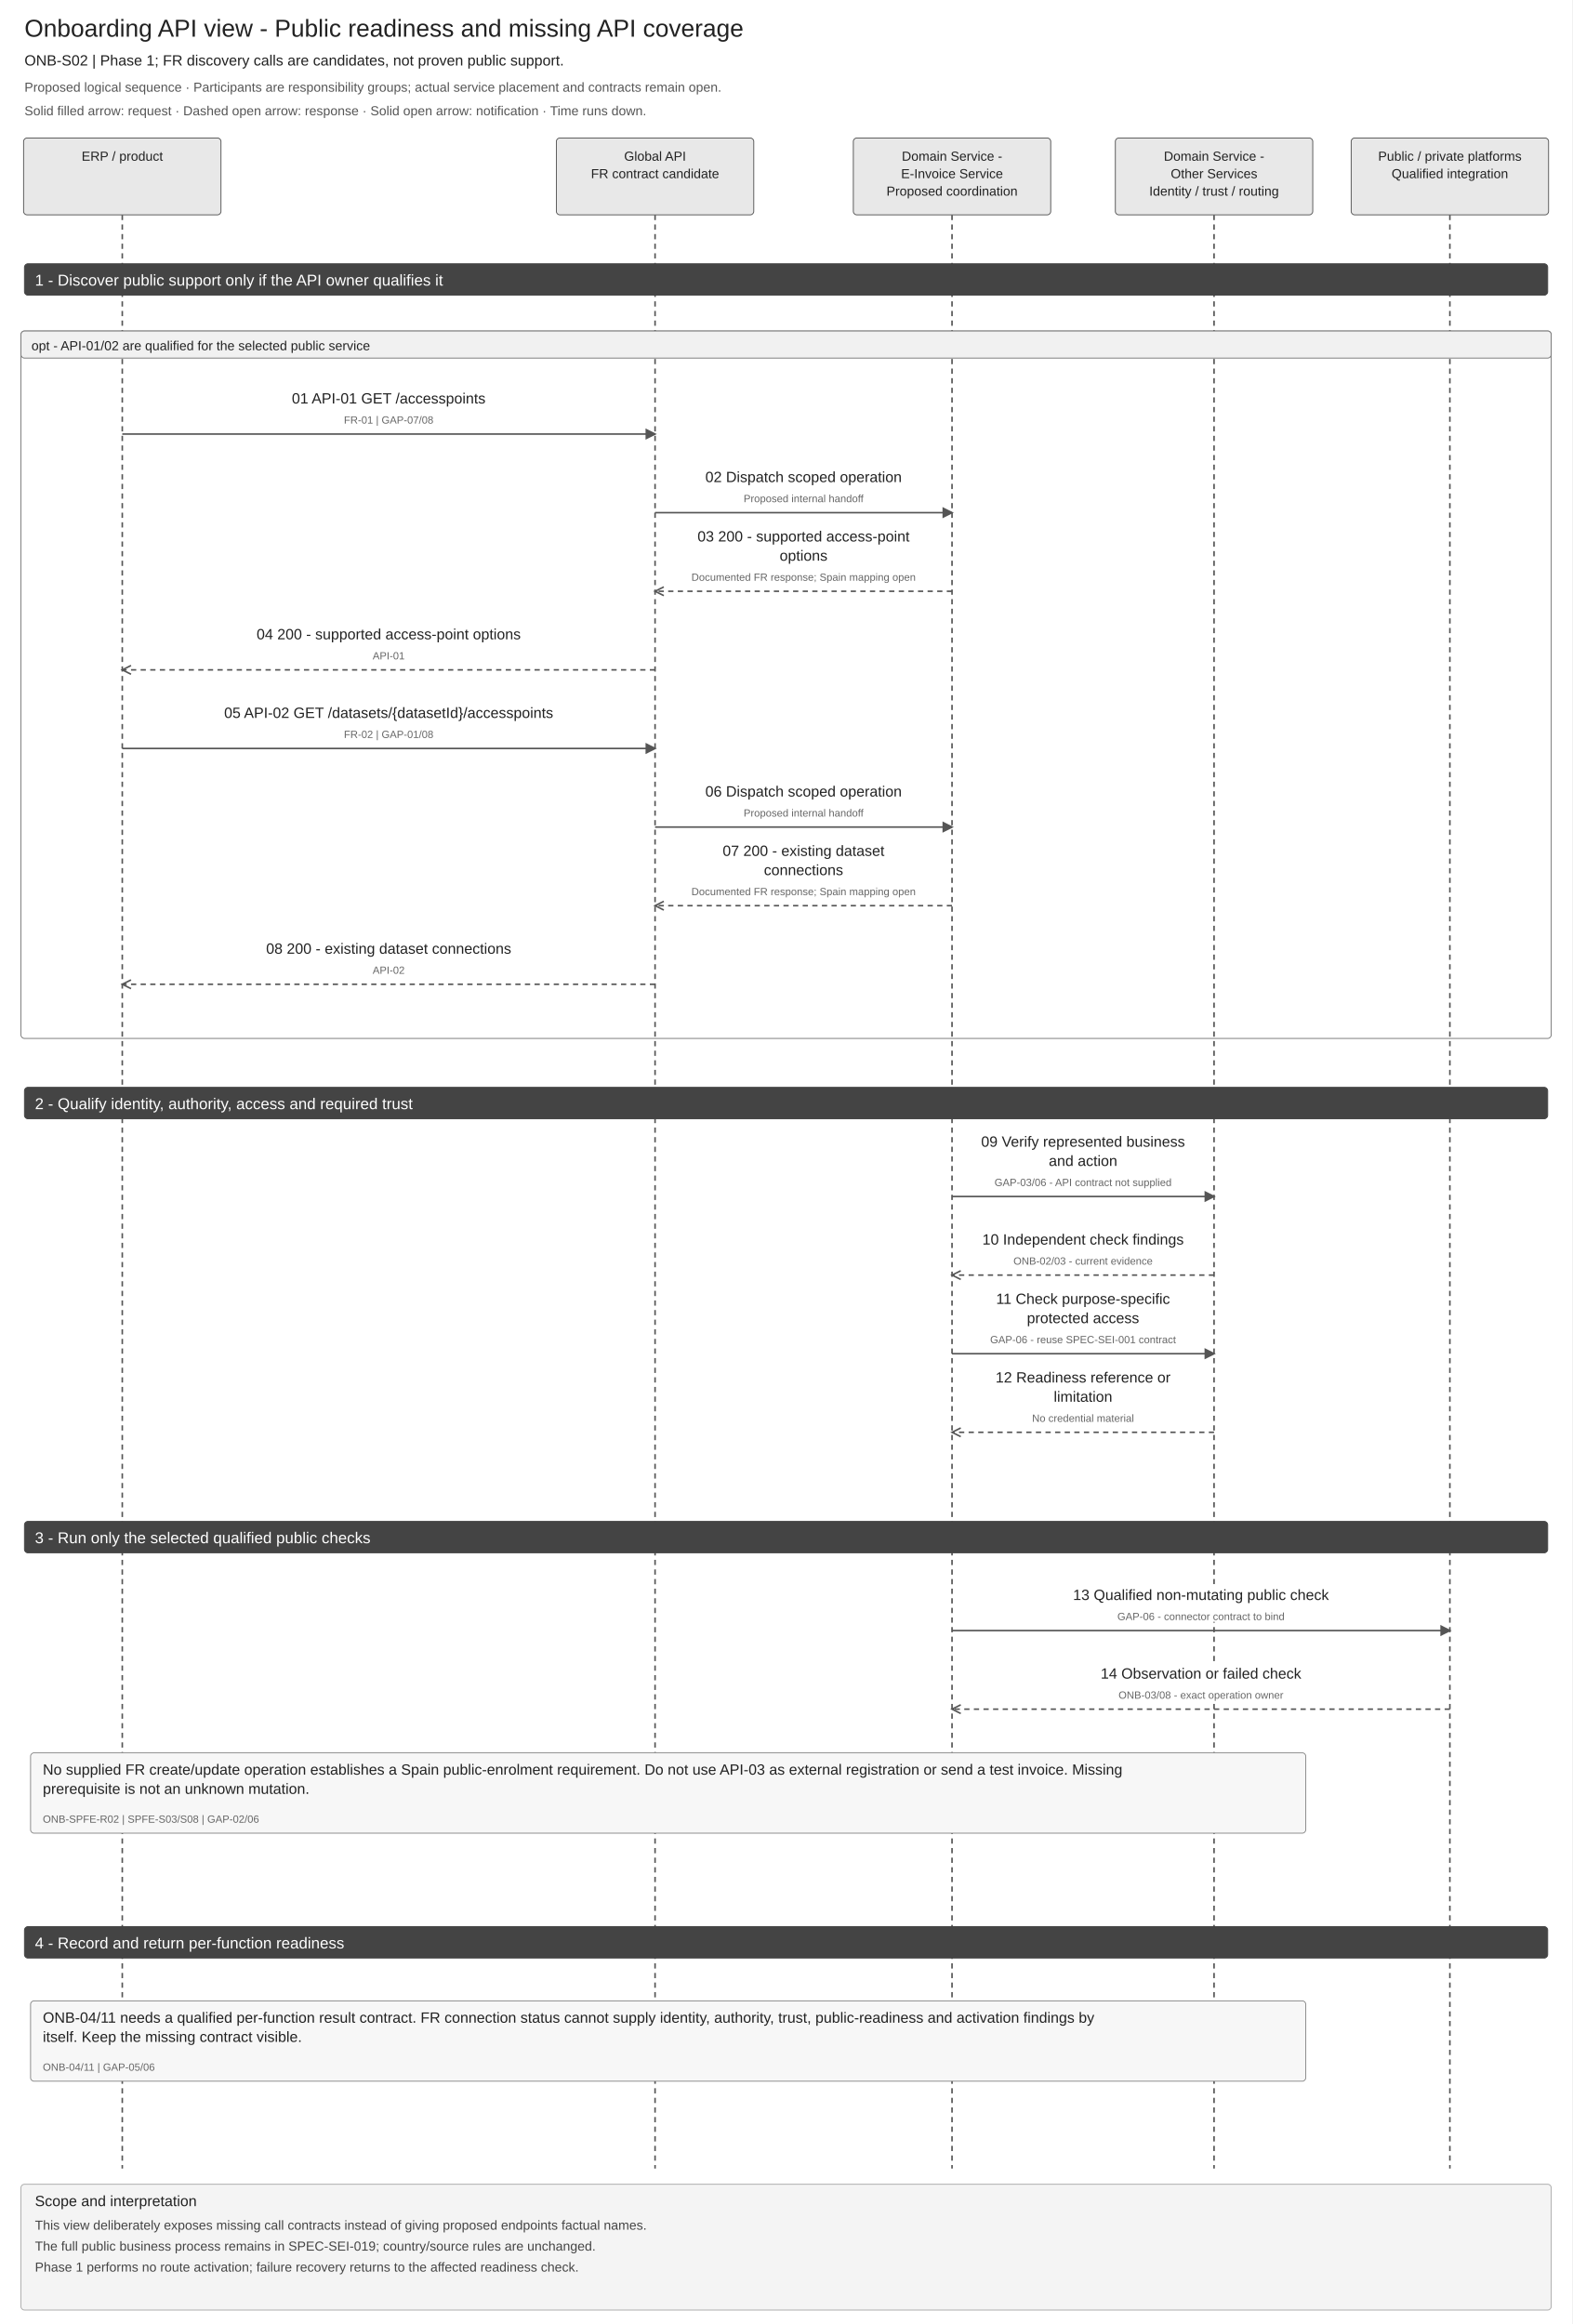
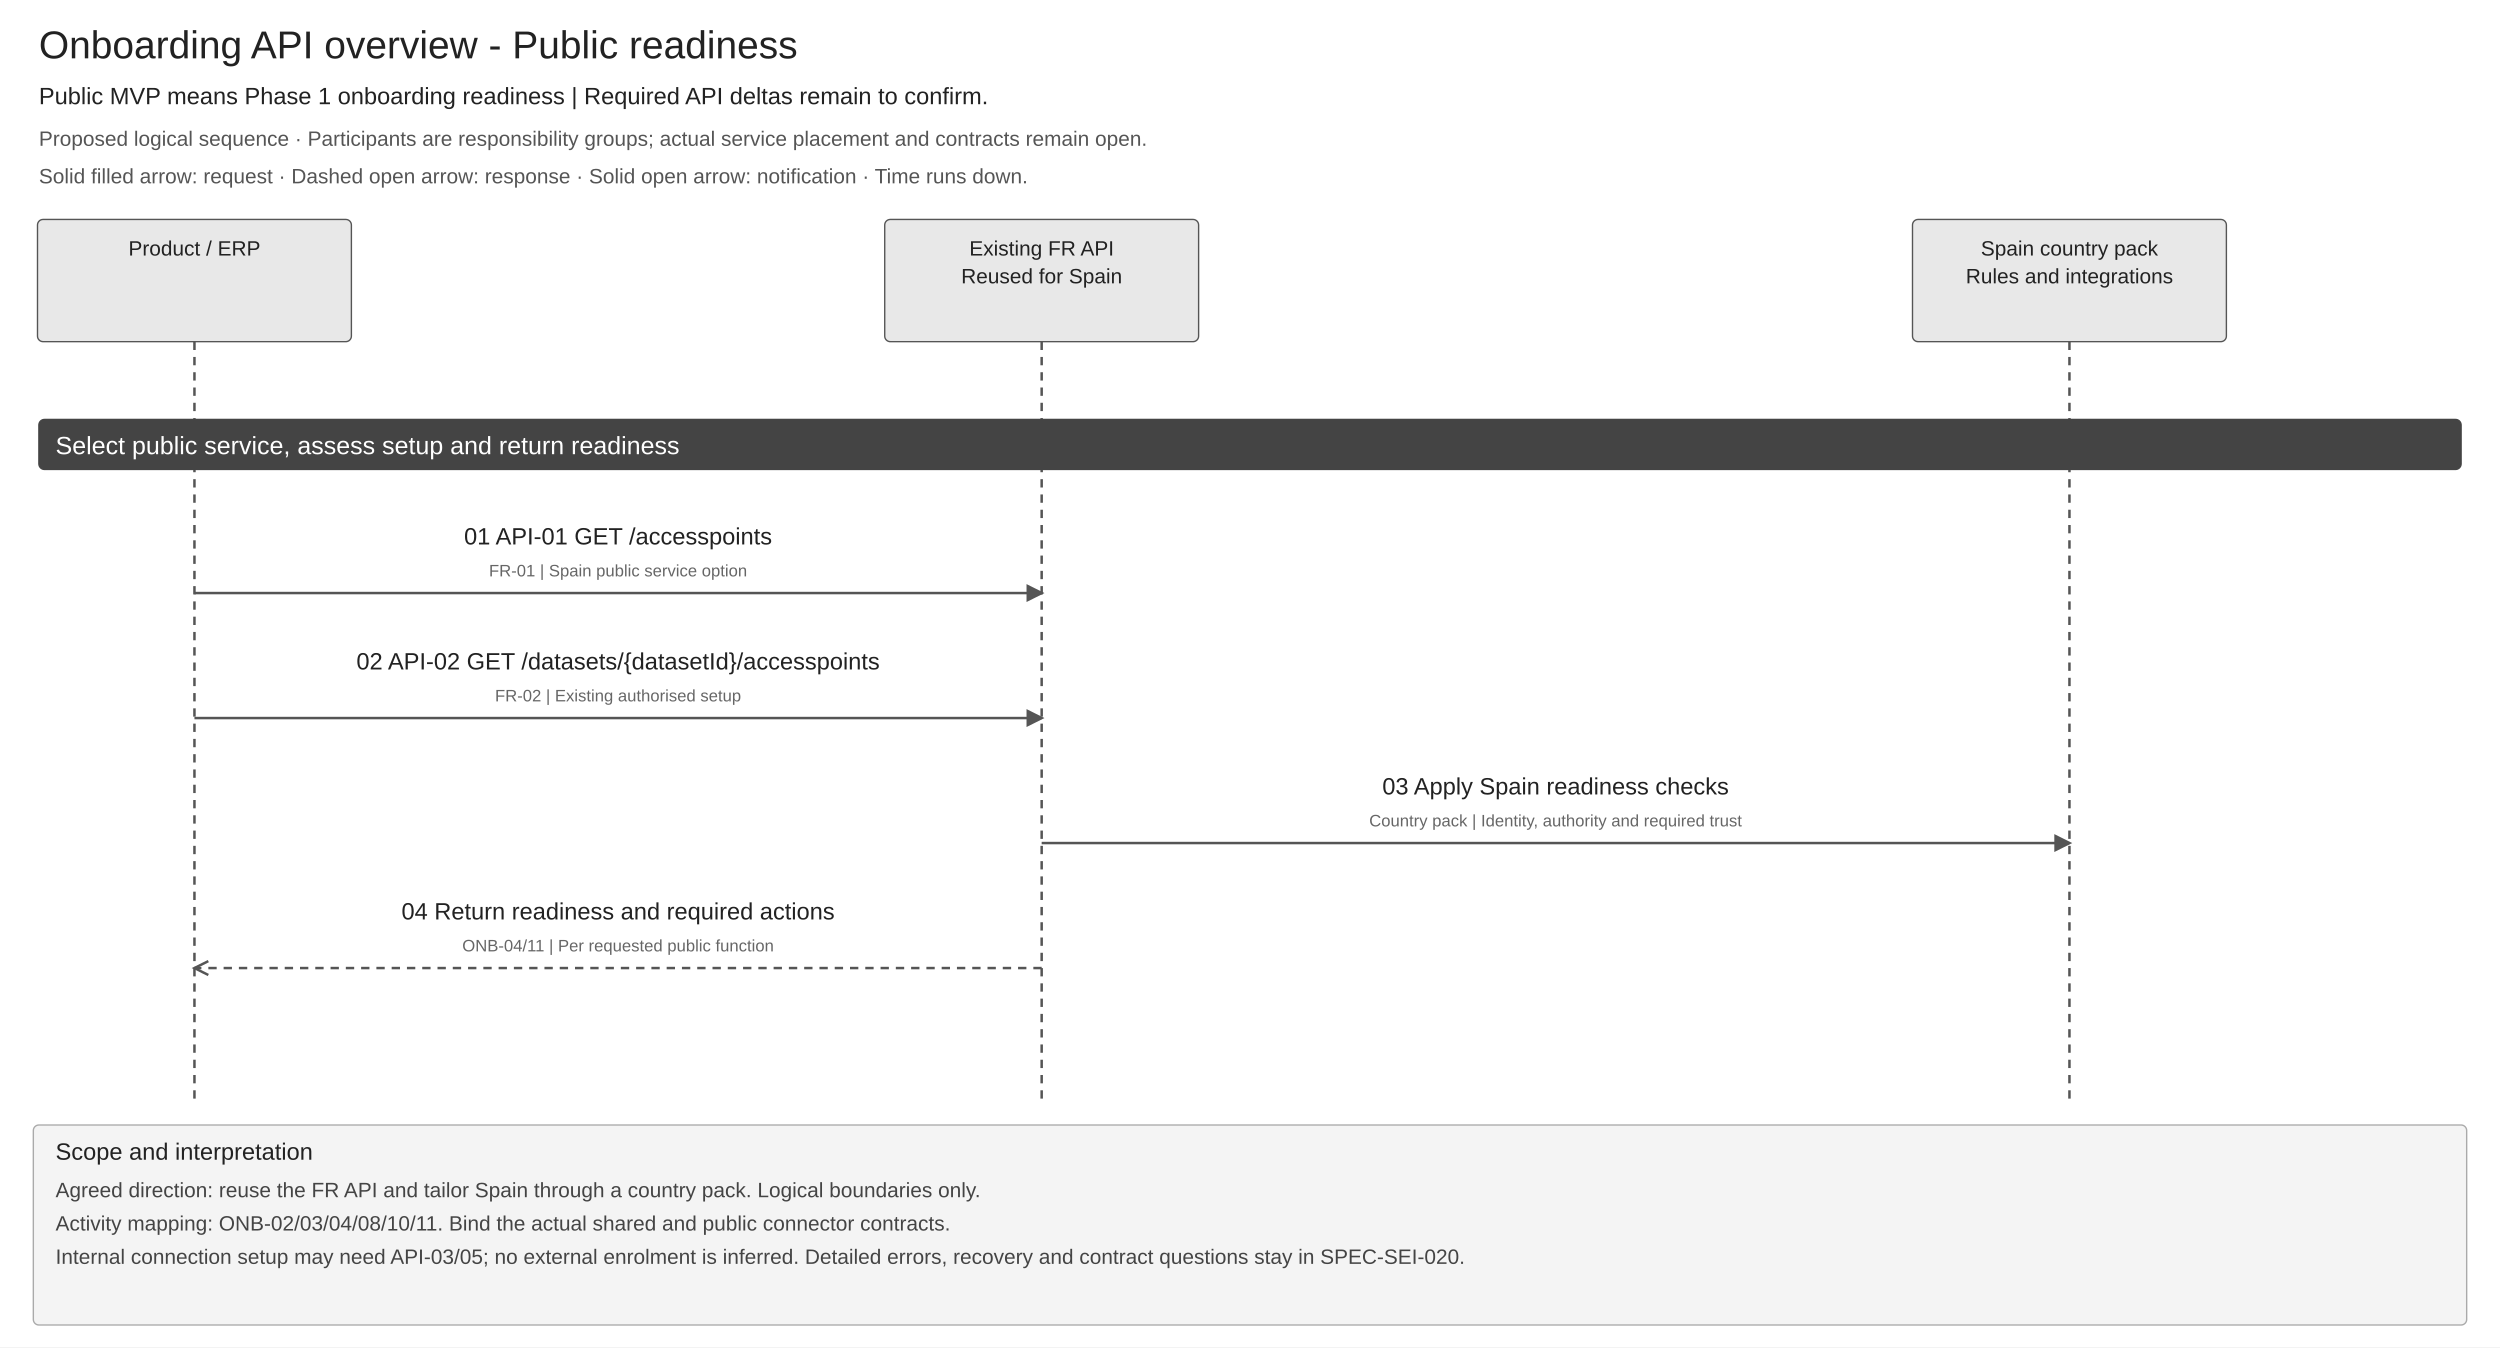
- <svg xmlns="http://www.w3.org/2000/svg" width="1800" height="2661" viewBox="0 0 1800 2661" role="img" aria-label="Onboarding API view - Public readiness and missing API coverage">
-   <rect width="1800" height="2661" fill="white" />
-   <text x="28" y="42" font-family="Arial, sans-serif" font-size="28" fill="#222222" text-anchor="start">Onboarding API view - Public readiness and missing API coverage</text>
-   <text x="28" y="75" font-family="Arial, sans-serif" font-size="17" fill="#222222" text-anchor="start">ONB-S02 | Phase 1; FR discovery calls are candidates, not proven public support.</text>
+ <svg xmlns="http://www.w3.org/2000/svg" width="1800" height="970" viewBox="0 0 1800 970" role="img" aria-label="Onboarding API overview - Public readiness">
+   <rect width="1800" height="970" fill="white" />
+   <text x="28" y="42" font-family="Arial, sans-serif" font-size="28" fill="#222222" text-anchor="start">Onboarding API overview - Public readiness</text>
+   <text x="28" y="75" font-family="Arial, sans-serif" font-size="17" fill="#222222" text-anchor="start">Public MVP means Phase 1 onboarding readiness | Required API deltas remain to confirm.</text>
  <text x="28" y="105" font-family="Arial, sans-serif" font-size="15" fill="#555555" text-anchor="start">Proposed logical sequence · Participants are responsibility groups; actual service placement and contracts remain open.</text>
  <text x="28" y="132" font-family="Arial, sans-serif" font-size="15" fill="#555555" text-anchor="start">Solid filled arrow: request · Dashed open arrow: response · Solid open arrow: notification · Time runs down.</text>
-   <rect x="24" y="379" width="1752" height="810" fill="none" stroke="#777777" rx="4" />
-   <path d="M 140,246 L 140,2483" fill="none" stroke="#555555" stroke-width="1.8" stroke-dasharray="6 5" />
+   <path d="M 140,246 L 140,792" fill="none" stroke="#555555" stroke-width="1.8" stroke-dasharray="6 5" />
  <rect x="27" y="158" width="226" height="88" fill="#e8e8e8" stroke="#555555" rx="4" />
-   <text x="140" y="184" font-family="Arial, sans-serif" font-size="15" fill="#222222" text-anchor="middle">ERP / product</text>
-   <path d="M 750,246 L 750,2483" fill="none" stroke="#555555" stroke-width="1.8" stroke-dasharray="6 5" />
+   <text x="140" y="184" font-family="Arial, sans-serif" font-size="15" fill="#222222" text-anchor="middle">Product / ERP</text>
+   <path d="M 750,246 L 750,792" fill="none" stroke="#555555" stroke-width="1.8" stroke-dasharray="6 5" />
  <rect x="637" y="158" width="226" height="88" fill="#e8e8e8" stroke="#555555" rx="4" />
-   <text x="750" y="184" font-family="Arial, sans-serif" font-size="15" fill="#222222" text-anchor="middle">Global API</text>
-   <text x="750" y="204" font-family="Arial, sans-serif" font-size="15" fill="#222222" text-anchor="middle">FR contract candidate</text>
-   <path d="M 1090,246 L 1090,2483" fill="none" stroke="#555555" stroke-width="1.8" stroke-dasharray="6 5" />
-   <rect x="977" y="158" width="226" height="88" fill="#e8e8e8" stroke="#555555" rx="4" />
-   <text x="1090" y="184" font-family="Arial, sans-serif" font-size="15" fill="#222222" text-anchor="middle">Domain Service -</text>
-   <text x="1090" y="204" font-family="Arial, sans-serif" font-size="15" fill="#222222" text-anchor="middle">E-Invoice Service</text>
-   <text x="1090" y="224" font-family="Arial, sans-serif" font-size="15" fill="#222222" text-anchor="middle">Proposed coordination</text>
-   <path d="M 1390,246 L 1390,2483" fill="none" stroke="#555555" stroke-width="1.8" stroke-dasharray="6 5" />
-   <rect x="1277" y="158" width="226" height="88" fill="#e8e8e8" stroke="#555555" rx="4" />
-   <text x="1390" y="184" font-family="Arial, sans-serif" font-size="15" fill="#222222" text-anchor="middle">Domain Service -</text>
-   <text x="1390" y="204" font-family="Arial, sans-serif" font-size="15" fill="#222222" text-anchor="middle">Other Services</text>
-   <text x="1390" y="224" font-family="Arial, sans-serif" font-size="15" fill="#222222" text-anchor="middle">Identity / trust / routing</text>
-   <path d="M 1660,246 L 1660,2483" fill="none" stroke="#555555" stroke-width="1.8" stroke-dasharray="6 5" />
-   <rect x="1547" y="158" width="226" height="88" fill="#e8e8e8" stroke="#555555" rx="4" />
-   <text x="1660" y="184" font-family="Arial, sans-serif" font-size="15" fill="#222222" text-anchor="middle">Public / private platforms</text>
-   <text x="1660" y="204" font-family="Arial, sans-serif" font-size="15" fill="#222222" text-anchor="middle">Qualified integration</text>
-   <rect x="24" y="379" width="1752" height="31" fill="#f1f1f1" stroke="#777777" rx="4" />
-   <text x="36" y="401" font-family="Arial, sans-serif" font-size="15" fill="#222222" text-anchor="start">opt - API-01/02 are qualified for the selected public service</text>
+   <text x="750" y="184" font-family="Arial, sans-serif" font-size="15" fill="#222222" text-anchor="middle">Existing FR API</text>
+   <text x="750" y="204" font-family="Arial, sans-serif" font-size="15" fill="#222222" text-anchor="middle">Reused for Spain</text>
+   <path d="M 1490,246 L 1490,792" fill="none" stroke="#555555" stroke-width="1.8" stroke-dasharray="6 5" />
+   <rect x="1377" y="158" width="226" height="88" fill="#e8e8e8" stroke="#555555" rx="4" />
+   <text x="1490" y="184" font-family="Arial, sans-serif" font-size="15" fill="#222222" text-anchor="middle">Spain country pack</text>
+   <text x="1490" y="204" font-family="Arial, sans-serif" font-size="15" fill="#222222" text-anchor="middle">Rules and integrations</text>
  <rect x="28" y="302" width="1744" height="36" fill="#444444" stroke="#444444" rx="4" />
-   <text x="40" y="327" font-family="Arial, sans-serif" font-size="18" fill="#ffffff" text-anchor="start">1 - Discover public support only if the API owner qualifies it</text>
-   <rect x="28" y="1245" width="1744" height="36" fill="#444444" stroke="#444444" rx="4" />
-   <text x="40" y="1270" font-family="Arial, sans-serif" font-size="18" fill="#ffffff" text-anchor="start">2 - Qualify identity, authority, access and required trust</text>
-   <rect x="28" y="1742" width="1744" height="36" fill="#444444" stroke="#444444" rx="4" />
-   <text x="40" y="1767" font-family="Arial, sans-serif" font-size="18" fill="#ffffff" text-anchor="start">3 - Run only the selected qualified public checks</text>
-   <rect x="35" y="2007" width="1460" height="92" fill="#f7f7f7" stroke="#888888" rx="4" />
-   <text x="49" y="2032" font-family="Arial, sans-serif" font-size="17" fill="#222222" text-anchor="start">No supplied FR create/update operation establishes a Spain public-enrolment requirement. Do not use API-03 as external registration or send a test invoice. Missing</text>
-   <text x="49" y="2054" font-family="Arial, sans-serif" font-size="17" fill="#222222" text-anchor="start">prerequisite is not an unknown mutation.</text>
-   <text x="49" y="2087" font-family="Arial, sans-serif" font-size="12" fill="#666666" text-anchor="start">ONB-SPFE-R02 | SPFE-S03/S08 | GAP-02/06</text>
-   <rect x="28" y="2206" width="1744" height="36" fill="#444444" stroke="#444444" rx="4" />
-   <text x="40" y="2231" font-family="Arial, sans-serif" font-size="18" fill="#ffffff" text-anchor="start">4 - Record and return per-function readiness</text>
-   <rect x="35" y="2291" width="1460" height="92" fill="#f7f7f7" stroke="#888888" rx="4" />
-   <text x="49" y="2316" font-family="Arial, sans-serif" font-size="17" fill="#222222" text-anchor="start">ONB-04/11 needs a qualified per-function result contract. FR connection status cannot supply identity, authority, trust, public-readiness and activation findings by</text>
-   <text x="49" y="2338" font-family="Arial, sans-serif" font-size="17" fill="#222222" text-anchor="start">itself. Keep the missing contract visible.</text>
-   <text x="49" y="2371" font-family="Arial, sans-serif" font-size="12" fill="#666666" text-anchor="start">ONB-04/11 | GAP-05/06</text>
-   <rect x="148" y="444" width="594" height="43" fill="white" stroke="none" rx="4" />
-   <text x="445.0" y="462" font-family="Arial, sans-serif" font-size="17" fill="#222222" text-anchor="middle">01  API-01 GET /accesspoints</text>
-   <text x="445.0" y="485" font-family="Arial, sans-serif" font-size="12" fill="#666666" text-anchor="middle">FR-01 | GAP-07/08</text>
-   <path d="M 140,497 L 750,497" fill="none" stroke="#555555" stroke-width="1.8" />
-   <path d="M 740.0,492.0 L 750,497 L 740.0,502.0 Z" fill="#555555" stroke="#555555" stroke-width="1.8" />
-   <rect x="758" y="534" width="324" height="43" fill="white" stroke="none" rx="4" />
-   <text x="920.0" y="552" font-family="Arial, sans-serif" font-size="17" fill="#222222" text-anchor="middle">02  Dispatch scoped operation</text>
-   <text x="920.0" y="575" font-family="Arial, sans-serif" font-size="12" fill="#666666" text-anchor="middle">Proposed internal handoff</text>
-   <path d="M 750,587 L 1090,587" fill="none" stroke="#555555" stroke-width="1.8" />
-   <path d="M 1080.0,582.0 L 1090,587 L 1080.0,592.0 Z" fill="#555555" stroke="#555555" stroke-width="1.8" />
-   <rect x="758" y="602" width="324" height="65" fill="white" stroke="none" rx="4" />
-   <text x="920.0" y="620" font-family="Arial, sans-serif" font-size="17" fill="#222222" text-anchor="middle">03  200 - supported access-point</text>
-   <text x="920.0" y="642" font-family="Arial, sans-serif" font-size="17" fill="#222222" text-anchor="middle">options</text>
-   <text x="920.0" y="665" font-family="Arial, sans-serif" font-size="12" fill="#666666" text-anchor="middle">Documented FR response; Spain mapping open</text>
-   <path d="M 1090,677 L 750,677" fill="none" stroke="#555555" stroke-width="1.8" stroke-dasharray="6 5" />
-   <path d="M 760.0,682.0 L 750,677 L 760.0,672.0" fill="none" stroke="#555555" stroke-width="1.8" />
-   <rect x="148" y="714" width="594" height="43" fill="white" stroke="none" rx="4" />
-   <text x="445.0" y="732" font-family="Arial, sans-serif" font-size="17" fill="#222222" text-anchor="middle">04  200 - supported access-point options</text>
-   <text x="445.0" y="755" font-family="Arial, sans-serif" font-size="12" fill="#666666" text-anchor="middle">API-01</text>
-   <path d="M 750,767 L 140,767" fill="none" stroke="#555555" stroke-width="1.8" stroke-dasharray="6 5" />
-   <path d="M 150.0,772.0 L 140,767 L 150.0,762.0" fill="none" stroke="#555555" stroke-width="1.8" />
-   <rect x="148" y="804" width="594" height="43" fill="white" stroke="none" rx="4" />
-   <text x="445.0" y="822" font-family="Arial, sans-serif" font-size="17" fill="#222222" text-anchor="middle">05  API-02 GET /datasets/{datasetId}/accesspoints</text>
-   <text x="445.0" y="845" font-family="Arial, sans-serif" font-size="12" fill="#666666" text-anchor="middle">FR-02 | GAP-01/08</text>
-   <path d="M 140,857 L 750,857" fill="none" stroke="#555555" stroke-width="1.8" />
-   <path d="M 740.0,852.0 L 750,857 L 740.0,862.0 Z" fill="#555555" stroke="#555555" stroke-width="1.8" />
-   <rect x="758" y="894" width="324" height="43" fill="white" stroke="none" rx="4" />
-   <text x="920.0" y="912" font-family="Arial, sans-serif" font-size="17" fill="#222222" text-anchor="middle">06  Dispatch scoped operation</text>
-   <text x="920.0" y="935" font-family="Arial, sans-serif" font-size="12" fill="#666666" text-anchor="middle">Proposed internal handoff</text>
-   <path d="M 750,947 L 1090,947" fill="none" stroke="#555555" stroke-width="1.8" />
-   <path d="M 1080.0,942.0 L 1090,947 L 1080.0,952.0 Z" fill="#555555" stroke="#555555" stroke-width="1.8" />
-   <rect x="758" y="962" width="324" height="65" fill="white" stroke="none" rx="4" />
-   <text x="920.0" y="980" font-family="Arial, sans-serif" font-size="17" fill="#222222" text-anchor="middle">07  200 - existing dataset</text>
-   <text x="920.0" y="1002" font-family="Arial, sans-serif" font-size="17" fill="#222222" text-anchor="middle">connections</text>
-   <text x="920.0" y="1025" font-family="Arial, sans-serif" font-size="12" fill="#666666" text-anchor="middle">Documented FR response; Spain mapping open</text>
-   <path d="M 1090,1037 L 750,1037" fill="none" stroke="#555555" stroke-width="1.8" stroke-dasharray="6 5" />
-   <path d="M 760.0,1042.0 L 750,1037 L 760.0,1032.0" fill="none" stroke="#555555" stroke-width="1.8" />
-   <rect x="148" y="1074" width="594" height="43" fill="white" stroke="none" rx="4" />
-   <text x="445.0" y="1092" font-family="Arial, sans-serif" font-size="17" fill="#222222" text-anchor="middle">08  200 - existing dataset connections</text>
-   <text x="445.0" y="1115" font-family="Arial, sans-serif" font-size="12" fill="#666666" text-anchor="middle">API-02</text>
-   <path d="M 750,1127 L 140,1127" fill="none" stroke="#555555" stroke-width="1.8" stroke-dasharray="6 5" />
-   <path d="M 150.0,1132.0 L 140,1127 L 150.0,1122.0" fill="none" stroke="#555555" stroke-width="1.8" />
-   <rect x="1098" y="1295" width="284" height="65" fill="white" stroke="none" rx="4" />
-   <text x="1240.0" y="1313" font-family="Arial, sans-serif" font-size="17" fill="#222222" text-anchor="middle">09  Verify represented business</text>
-   <text x="1240.0" y="1335" font-family="Arial, sans-serif" font-size="17" fill="#222222" text-anchor="middle">and action</text>
-   <text x="1240.0" y="1358" font-family="Arial, sans-serif" font-size="12" fill="#666666" text-anchor="middle">GAP-03/06 - API contract not supplied</text>
-   <path d="M 1090,1370 L 1390,1370" fill="none" stroke="#555555" stroke-width="1.8" />
-   <path d="M 1380.0,1365.0 L 1390,1370 L 1380.0,1375.0 Z" fill="#555555" stroke="#555555" stroke-width="1.8" />
-   <rect x="1098" y="1407" width="284" height="43" fill="white" stroke="none" rx="4" />
-   <text x="1240.0" y="1425" font-family="Arial, sans-serif" font-size="17" fill="#222222" text-anchor="middle">10  Independent check findings</text>
-   <text x="1240.0" y="1448" font-family="Arial, sans-serif" font-size="12" fill="#666666" text-anchor="middle">ONB-02/03 - current evidence</text>
-   <path d="M 1390,1460 L 1090,1460" fill="none" stroke="#555555" stroke-width="1.8" stroke-dasharray="6 5" />
-   <path d="M 1100.0,1465.0 L 1090,1460 L 1100.0,1455.0" fill="none" stroke="#555555" stroke-width="1.8" />
-   <rect x="1098" y="1475" width="284" height="65" fill="white" stroke="none" rx="4" />
-   <text x="1240.0" y="1493" font-family="Arial, sans-serif" font-size="17" fill="#222222" text-anchor="middle">11  Check purpose-specific</text>
-   <text x="1240.0" y="1515" font-family="Arial, sans-serif" font-size="17" fill="#222222" text-anchor="middle">protected access</text>
-   <text x="1240.0" y="1538" font-family="Arial, sans-serif" font-size="12" fill="#666666" text-anchor="middle">GAP-06 - reuse SPEC-SEI-001 contract</text>
-   <path d="M 1090,1550 L 1390,1550" fill="none" stroke="#555555" stroke-width="1.8" />
-   <path d="M 1380.0,1545.0 L 1390,1550 L 1380.0,1555.0 Z" fill="#555555" stroke="#555555" stroke-width="1.8" />
-   <rect x="1098" y="1565" width="284" height="65" fill="white" stroke="none" rx="4" />
-   <text x="1240.0" y="1583" font-family="Arial, sans-serif" font-size="17" fill="#222222" text-anchor="middle">12  Readiness reference or</text>
-   <text x="1240.0" y="1605" font-family="Arial, sans-serif" font-size="17" fill="#222222" text-anchor="middle">limitation</text>
-   <text x="1240.0" y="1628" font-family="Arial, sans-serif" font-size="12" fill="#666666" text-anchor="middle">No credential material</text>
-   <path d="M 1390,1640 L 1090,1640" fill="none" stroke="#555555" stroke-width="1.8" stroke-dasharray="6 5" />
-   <path d="M 1100.0,1645.0 L 1090,1640 L 1100.0,1635.0" fill="none" stroke="#555555" stroke-width="1.8" />
-   <rect x="1098" y="1814" width="554" height="43" fill="white" stroke="none" rx="4" />
-   <text x="1375.0" y="1832" font-family="Arial, sans-serif" font-size="17" fill="#222222" text-anchor="middle">13  Qualified non-mutating public check</text>
-   <text x="1375.0" y="1855" font-family="Arial, sans-serif" font-size="12" fill="#666666" text-anchor="middle">GAP-06 - connector contract to bind</text>
-   <path d="M 1090,1867 L 1660,1867" fill="none" stroke="#555555" stroke-width="1.8" />
-   <path d="M 1650.0,1862.0 L 1660,1867 L 1650.0,1872.0 Z" fill="#555555" stroke="#555555" stroke-width="1.8" />
-   <rect x="1098" y="1904" width="554" height="43" fill="white" stroke="none" rx="4" />
-   <text x="1375.0" y="1922" font-family="Arial, sans-serif" font-size="17" fill="#222222" text-anchor="middle">14  Observation or failed check</text>
-   <text x="1375.0" y="1945" font-family="Arial, sans-serif" font-size="12" fill="#666666" text-anchor="middle">ONB-03/08 - exact operation owner</text>
-   <path d="M 1660,1957 L 1090,1957" fill="none" stroke="#555555" stroke-width="1.8" stroke-dasharray="6 5" />
-   <path d="M 1100.0,1962.0 L 1090,1957 L 1100.0,1952.0" fill="none" stroke="#555555" stroke-width="1.8" />
-   <rect x="24" y="2501" width="1752" height="144" fill="#f4f4f4" stroke="#aaaaaa" rx="4" />
-   <text x="40" y="2526" font-family="Arial, sans-serif" font-size="17" fill="#222222" text-anchor="start">Scope and interpretation</text>
-   <text x="40" y="2553" font-family="Arial, sans-serif" font-size="15" fill="#444444" text-anchor="start">This view deliberately exposes missing call contracts instead of giving proposed endpoints factual names.</text>
-   <text x="40" y="2577" font-family="Arial, sans-serif" font-size="15" fill="#444444" text-anchor="start">The full public business process remains in SPEC-SEI-019; country/source rules are unchanged.</text>
-   <text x="40" y="2601" font-family="Arial, sans-serif" font-size="15" fill="#444444" text-anchor="start">Phase 1 performs no route activation; failure recovery returns to the affected readiness check.</text>
+   <text x="40" y="327" font-family="Arial, sans-serif" font-size="18" fill="#ffffff" text-anchor="start">Select public service, assess setup and return readiness</text>
+   <rect x="148" y="374" width="594" height="43" fill="white" stroke="none" rx="4" />
+   <text x="445.0" y="392" font-family="Arial, sans-serif" font-size="17" fill="#222222" text-anchor="middle">01  API-01 GET /accesspoints</text>
+   <text x="445.0" y="415" font-family="Arial, sans-serif" font-size="12" fill="#666666" text-anchor="middle">FR-01 | Spain public service option</text>
+   <path d="M 140,427 L 750,427" fill="none" stroke="#555555" stroke-width="1.8" />
+   <path d="M 740.0,422.0 L 750,427 L 740.0,432.0 Z" fill="#555555" stroke="#555555" stroke-width="1.8" />
+   <rect x="148" y="464" width="594" height="43" fill="white" stroke="none" rx="4" />
+   <text x="445.0" y="482" font-family="Arial, sans-serif" font-size="17" fill="#222222" text-anchor="middle">02  API-02 GET /datasets/{datasetId}/accesspoints</text>
+   <text x="445.0" y="505" font-family="Arial, sans-serif" font-size="12" fill="#666666" text-anchor="middle">FR-02 | Existing authorised setup</text>
+   <path d="M 140,517 L 750,517" fill="none" stroke="#555555" stroke-width="1.8" />
+   <path d="M 740.0,512.0 L 750,517 L 740.0,522.0 Z" fill="#555555" stroke="#555555" stroke-width="1.8" />
+   <rect x="758" y="554" width="724" height="43" fill="white" stroke="none" rx="4" />
+   <text x="1120.0" y="572" font-family="Arial, sans-serif" font-size="17" fill="#222222" text-anchor="middle">03  Apply Spain readiness checks</text>
+   <text x="1120.0" y="595" font-family="Arial, sans-serif" font-size="12" fill="#666666" text-anchor="middle">Country pack | Identity, authority and required trust</text>
+   <path d="M 750,607 L 1490,607" fill="none" stroke="#555555" stroke-width="1.8" />
+   <path d="M 1480.0,602.0 L 1490,607 L 1480.0,612.0 Z" fill="#555555" stroke="#555555" stroke-width="1.8" />
+   <rect x="148" y="644" width="594" height="43" fill="white" stroke="none" rx="4" />
+   <text x="445.0" y="662" font-family="Arial, sans-serif" font-size="17" fill="#222222" text-anchor="middle">04  Return readiness and required actions</text>
+   <text x="445.0" y="685" font-family="Arial, sans-serif" font-size="12" fill="#666666" text-anchor="middle">ONB-04/11 | Per requested public function</text>
+   <path d="M 750,697 L 140,697" fill="none" stroke="#555555" stroke-width="1.8" stroke-dasharray="6 5" />
+   <path d="M 150.0,702.0 L 140,697 L 150.0,692.0" fill="none" stroke="#555555" stroke-width="1.8" />
+   <rect x="24" y="810" width="1752" height="144" fill="#f4f4f4" stroke="#aaaaaa" rx="4" />
+   <text x="40" y="835" font-family="Arial, sans-serif" font-size="17" fill="#222222" text-anchor="start">Scope and interpretation</text>
+   <text x="40" y="862" font-family="Arial, sans-serif" font-size="15" fill="#444444" text-anchor="start">Agreed direction: reuse the FR API and tailor Spain through a country pack. Logical boundaries only.</text>
+   <text x="40" y="886" font-family="Arial, sans-serif" font-size="15" fill="#444444" text-anchor="start">Activity mapping: ONB-02/03/04/08/10/11. Bind the actual shared and public connector contracts.</text>
+   <text x="40" y="910" font-family="Arial, sans-serif" font-size="15" fill="#444444" text-anchor="start">Internal connection setup may need API-03/05; no external enrolment is inferred. Detailed errors, recovery and contract questions stay in SPEC-SEI-020.</text>
</svg>
